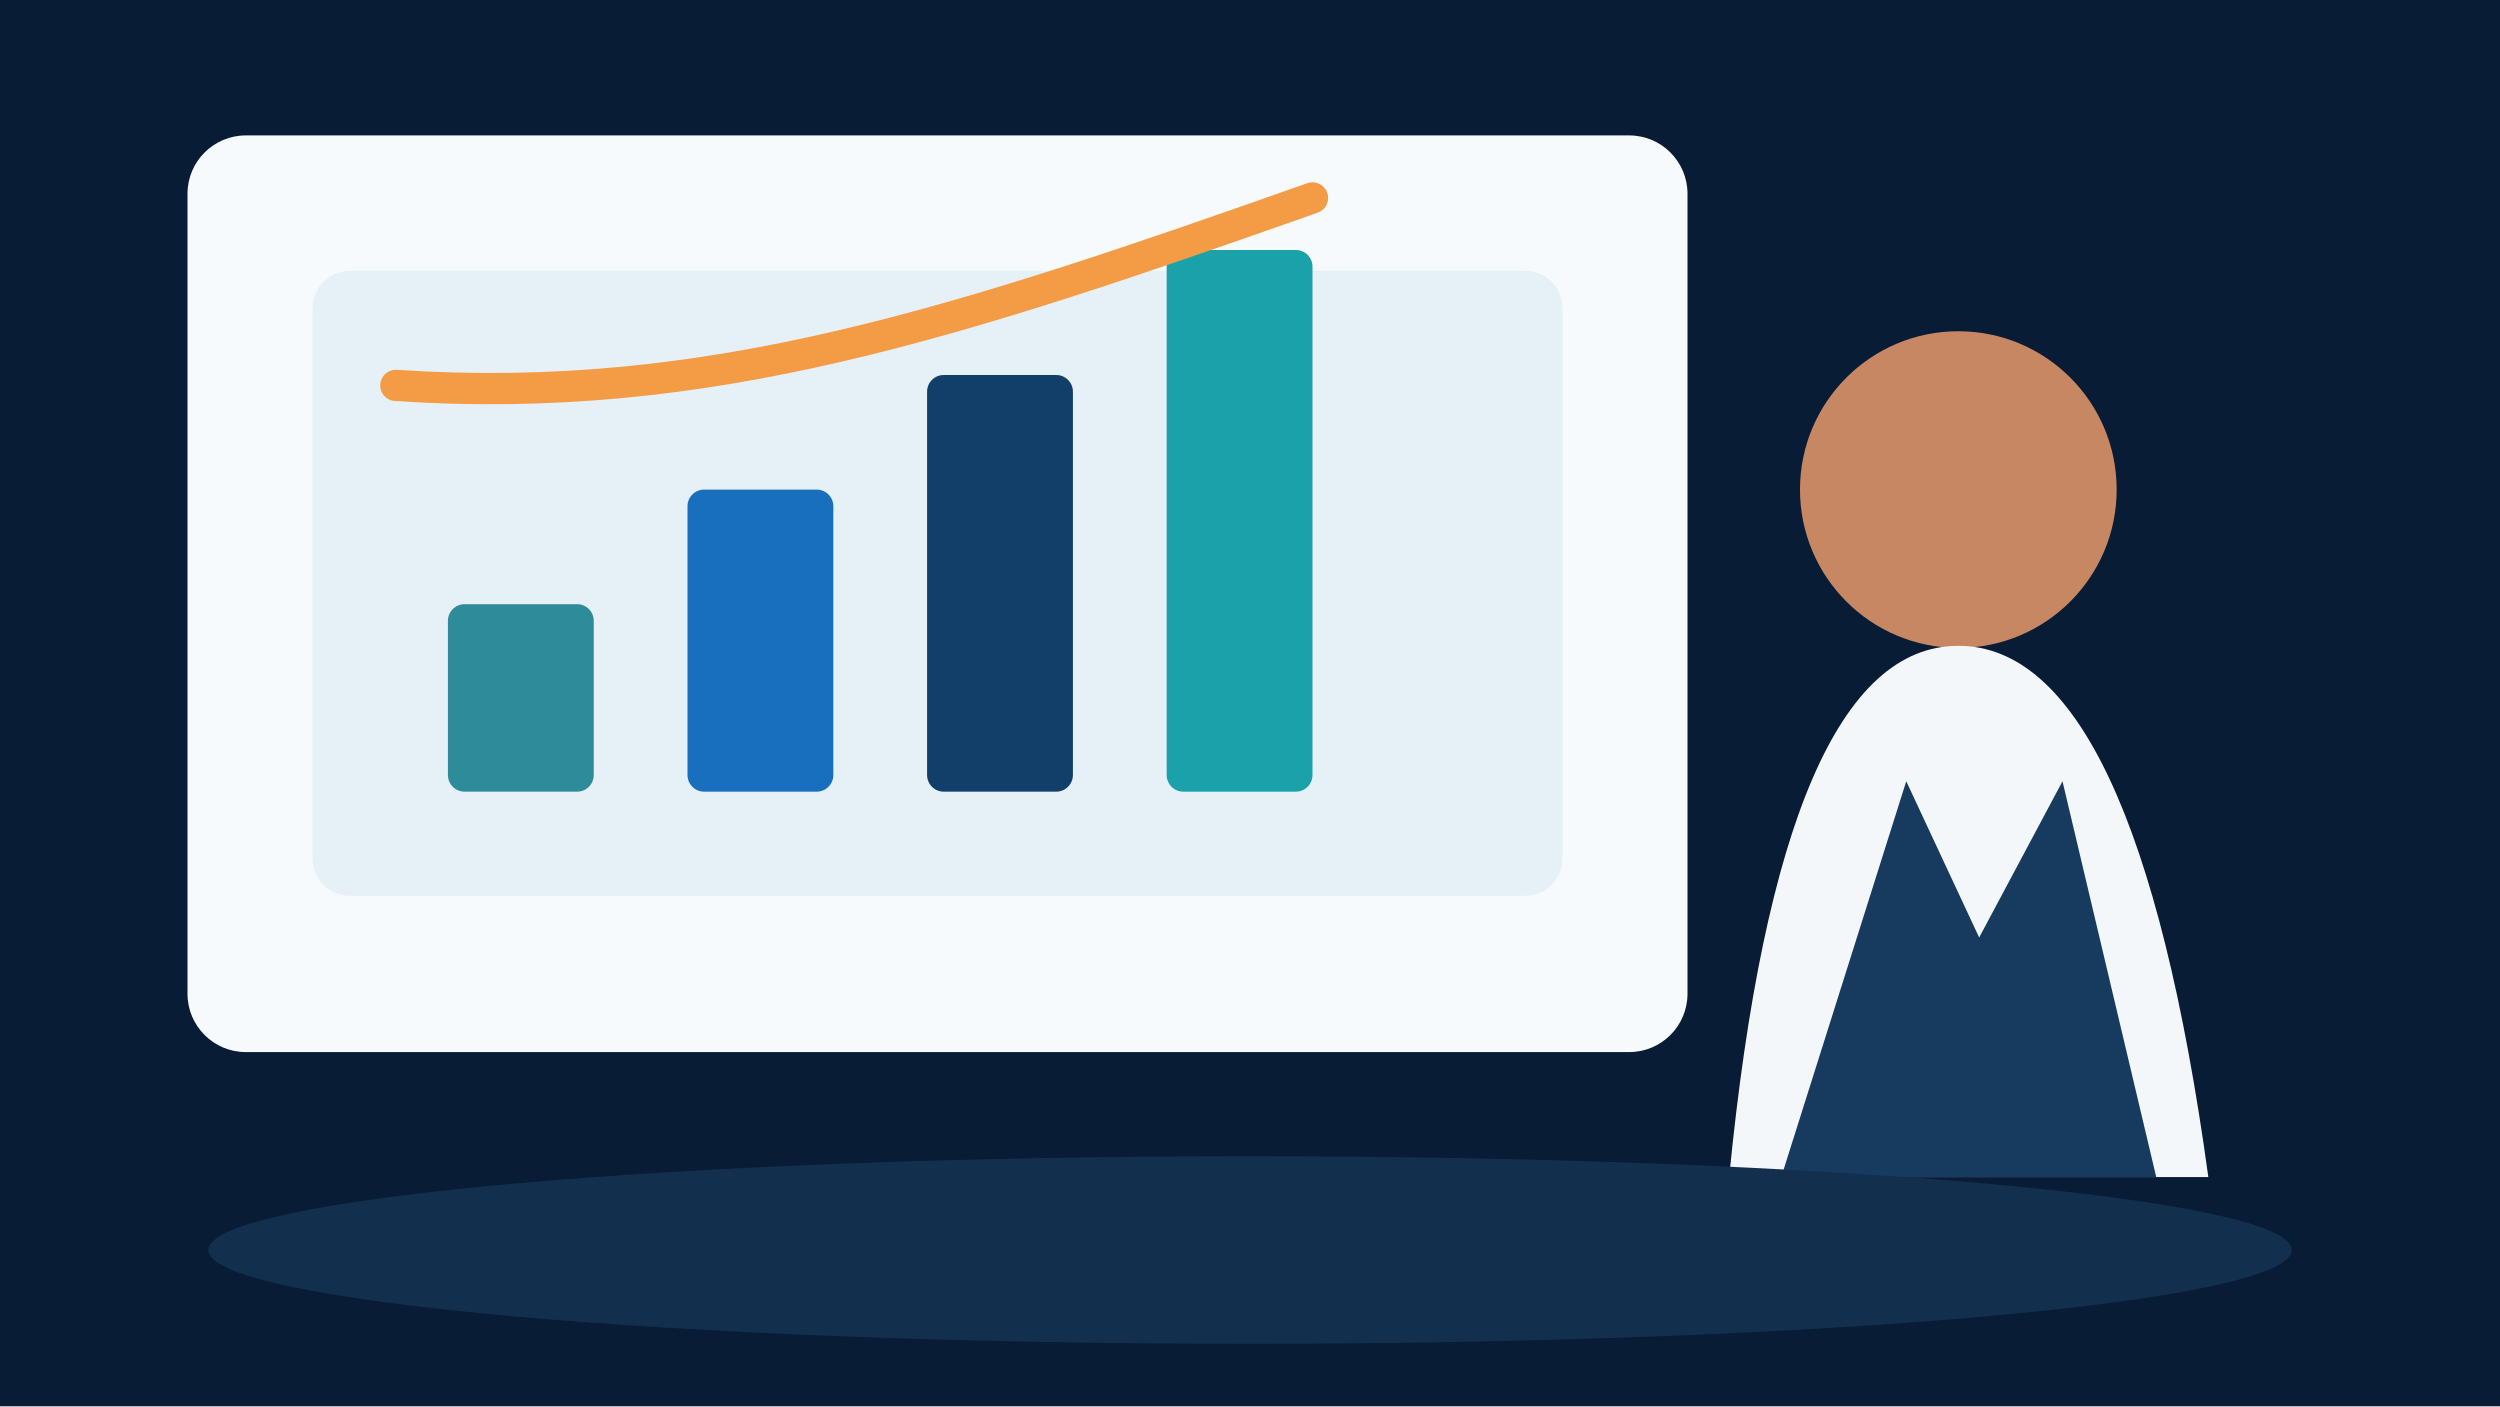
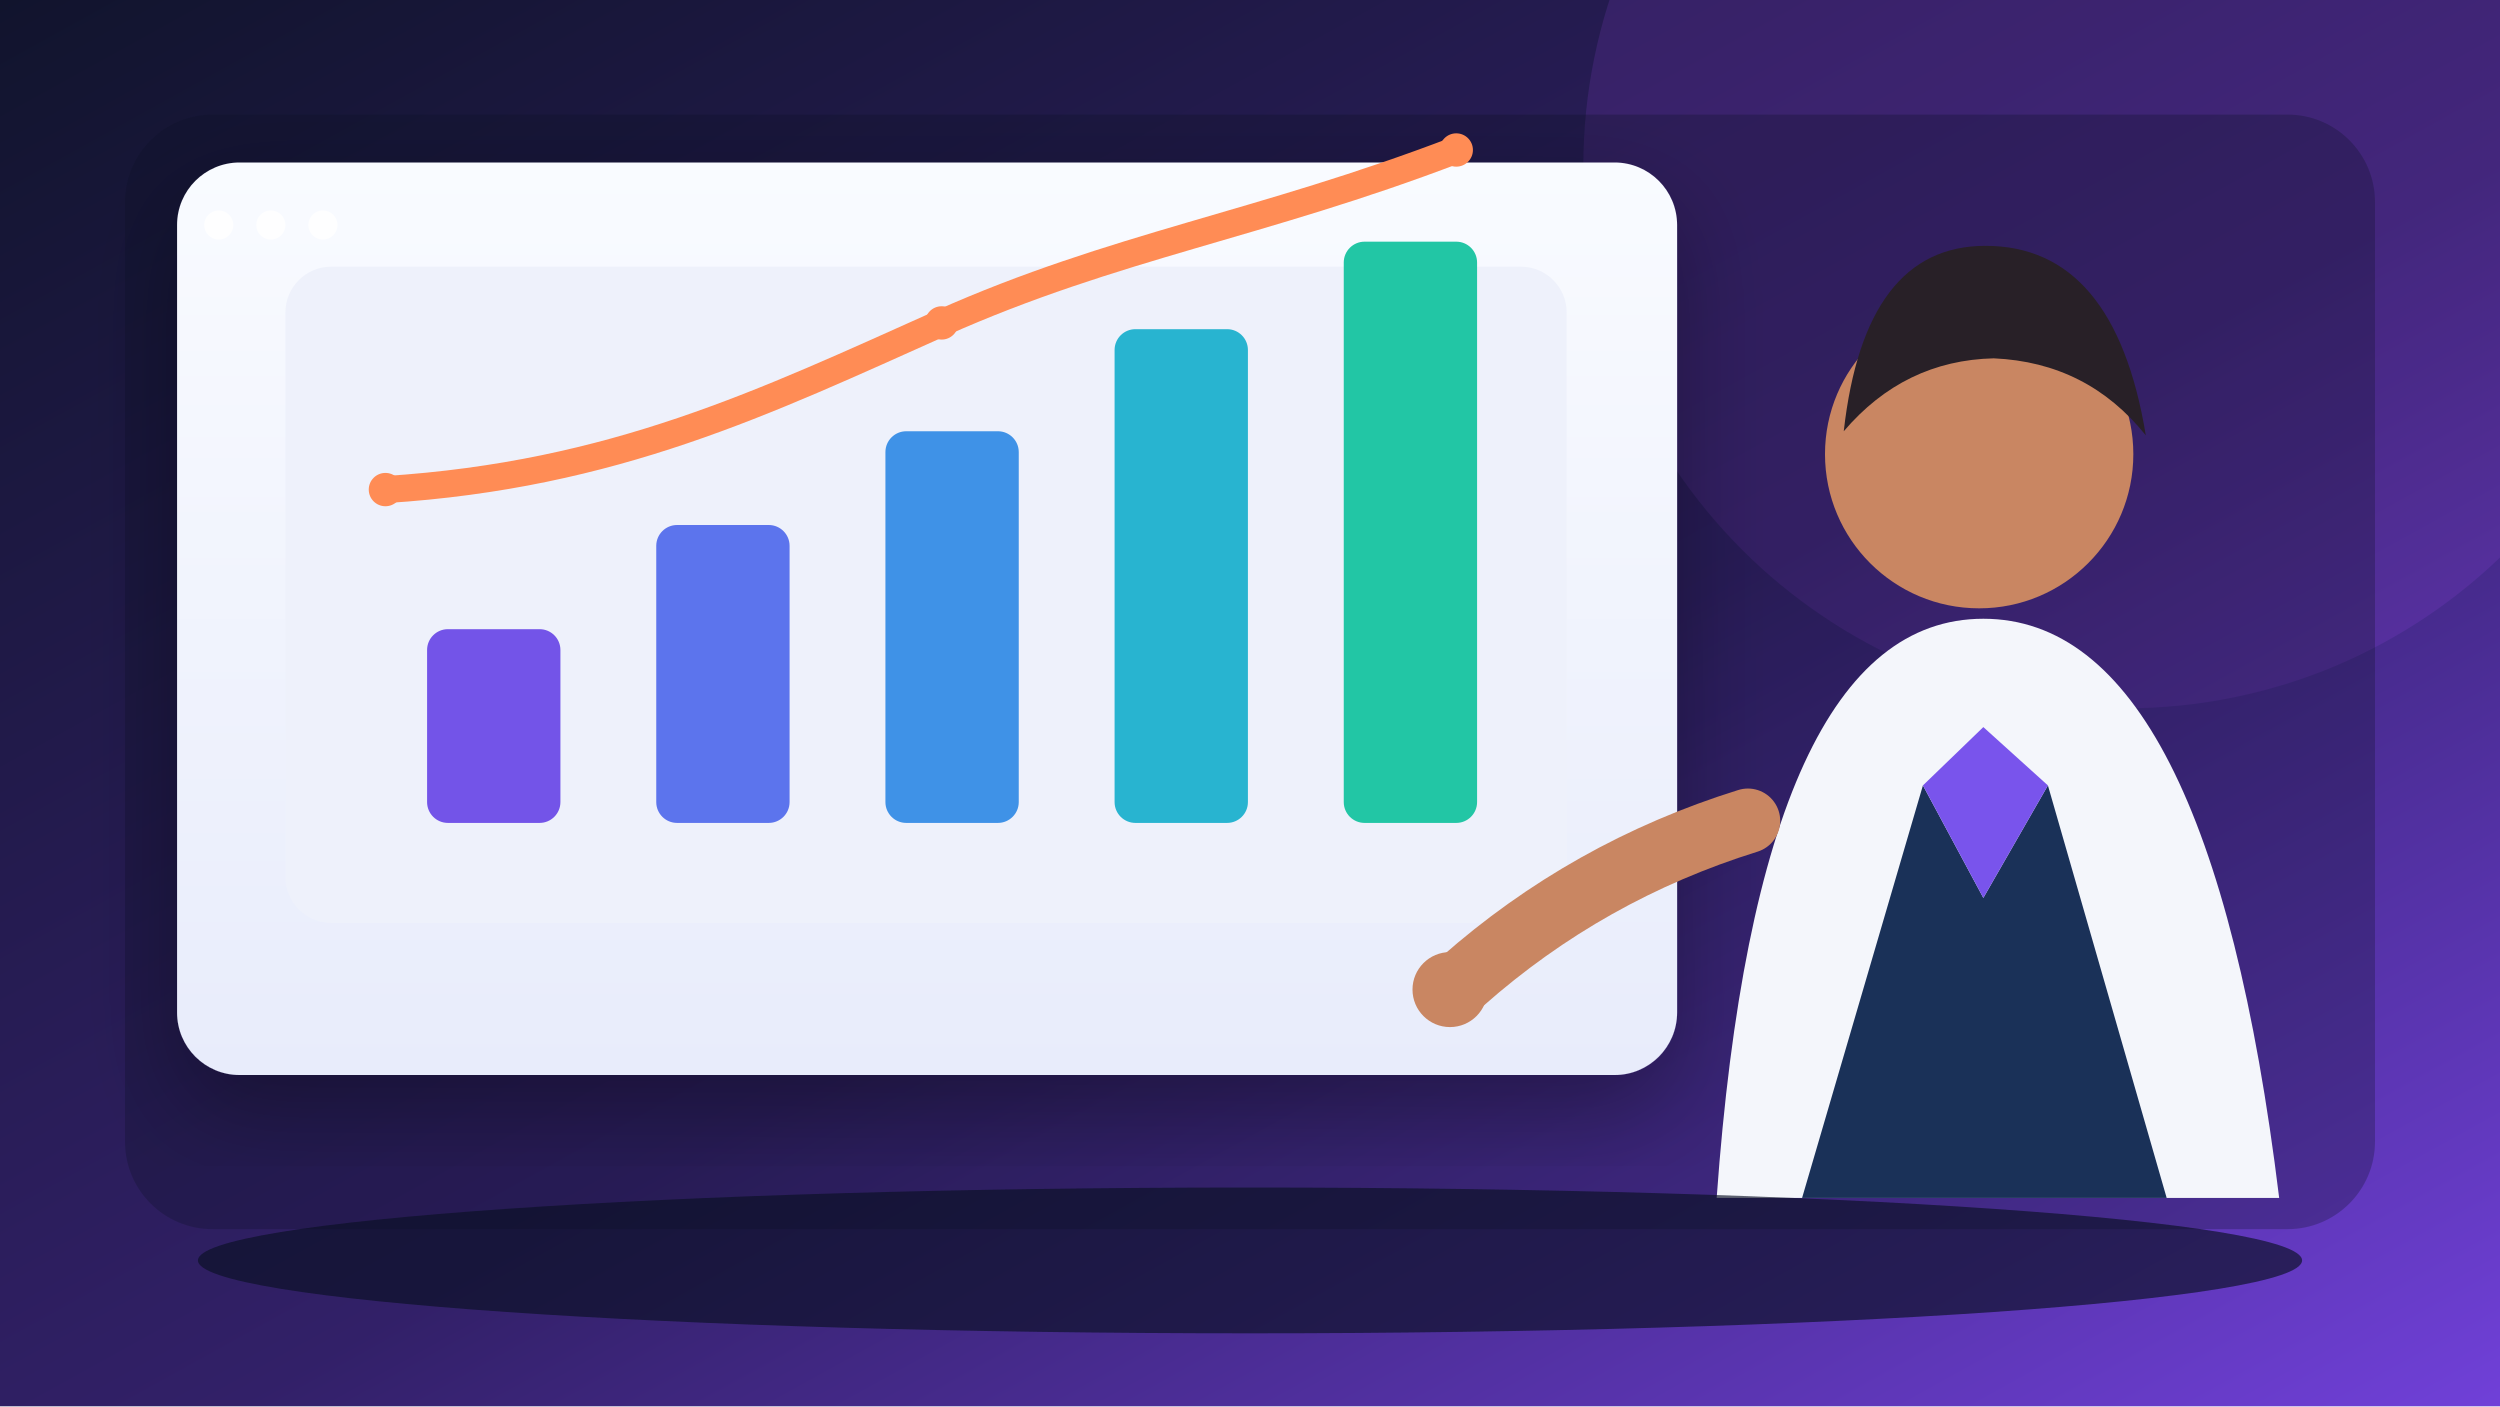
<svg xmlns="http://www.w3.org/2000/svg" viewBox="0 0 1200 675" role="img" aria-labelledby="t d">
-   <rect width="1200" height="675" fill="#081d35" />
-   <rect x="90" y="65" width="720" height="440" rx="28" fill="#f7fafc" />
-   <rect x="150" y="130" width="600" height="300" rx="18" fill="#e6f0f7" />
-   <rect x="215" y="290" width="70" height="90" rx="8" fill="#2e8b9a" />
-   <rect x="330" y="235" width="70" height="145" rx="8" fill="#176fbd" />
-   <rect x="445" y="180" width="70" height="200" rx="8" fill="#123f69" />
-   <rect x="560" y="120" width="70" height="260" rx="8" fill="#1aa1a9" />
-   <path d="M190 185c150 10 270-30 440-90" fill="none" stroke="#f39b45" stroke-width="15" stroke-linecap="round" />
-   <circle cx="940" cy="235" r="76" fill="#c88763" />
-   <path d="M830 565q25-255 110-255t120 255" fill="#f4f7fa" />
-   <path d="M855 565l60-190 35 75 40-75 45 190" fill="#173b5f" />
-   <ellipse cx="600" cy="600" rx="500" ry="45" fill="#12304e" />
+   <defs>
+     <linearGradient id="bg" x2="1" y2="1">
+       <stop stop-color="#11142d" />
+       <stop offset=".55" stop-color="#322068" />
+       <stop offset="1" stop-color="#7040d8" />
+     </linearGradient>
+     <linearGradient id="screen" x2="0" y2="1">
+       <stop stop-color="#f9fbff" />
+       <stop offset="1" stop-color="#e8ecfb" />
+     </linearGradient>
+     <filter id="s">
+       <feDropShadow dx="0" dy="18" stdDeviation="22" flood-opacity=".3" />
+     </filter>
+   </defs>
+   <rect width="1200" height="675" fill="url(#bg)" />
+   <circle cx="1020" cy="80" r="260" fill="#b04cff" opacity=".13" />
+   <rect x="60" y="55" width="1080" height="535" rx="42" fill="#0b1025" opacity=".28" />
+   <rect x="85" y="78" width="720" height="438" rx="30" fill="url(#screen)" filter="url(#s)" />
+   <rect x="137" y="128" width="615" height="315" rx="22" fill="#eef1fb" />
+   <g>
+     <rect x="205" y="302" width="64" height="93" rx="10" fill="#7354e8" />
+     <rect x="315" y="252" width="64" height="143" rx="10" fill="#5c74ed" />
+     <rect x="425" y="207" width="64" height="188" rx="10" fill="#3f92e7" />
+     <rect x="535" y="158" width="64" height="237" rx="10" fill="#28b4d0" />
+     <rect x="645" y="116" width="64" height="279" rx="10" fill="#22c6a5" />
+   </g>
+   <path d="M185 235c110-7 182-42 267-80 83-37 153-47 247-83" fill="none" stroke="#ff8c55" stroke-width="13" stroke-linecap="round" />
+   <g fill="#ff8c55">
+     <circle cx="185" cy="235" r="8" />
+     <circle cx="452" cy="155" r="8" />
+     <circle cx="699" cy="72" r="8" />
+   </g>
+   <g>
+     <circle cx="950" cy="218" r="74" fill="#c98662" />
+     <path d="M885 207q10-89 68-89 62 0 77 91-28-35-73-37-43 1-72 35" fill="#282027" />
+     <path d="M824 575q20-278 128-278t142 278" fill="#f4f6fb" />
+     <path d="M865 575l58-198 29 54 31-54 57 198" fill="#1a3158" />
+     <path d="M923 377l29 54 31-54-31-28z" fill="#7954ec" />
+     <path d="M839 394q-77 24-137 77" fill="none" stroke="#c98662" stroke-width="31" stroke-linecap="round" />
+     <circle cx="696" cy="475" r="18" fill="#c98662" />
+   </g>
+   <ellipse cx="600" cy="605" rx="505" ry="35" fill="#090f24" opacity=".65" />
+   <g fill="#fff" opacity=".82">
+     <circle cx="105" cy="108" r="7" />
+     <circle cx="130" cy="108" r="7" />
+     <circle cx="155" cy="108" r="7" />
+   </g>
</svg>
